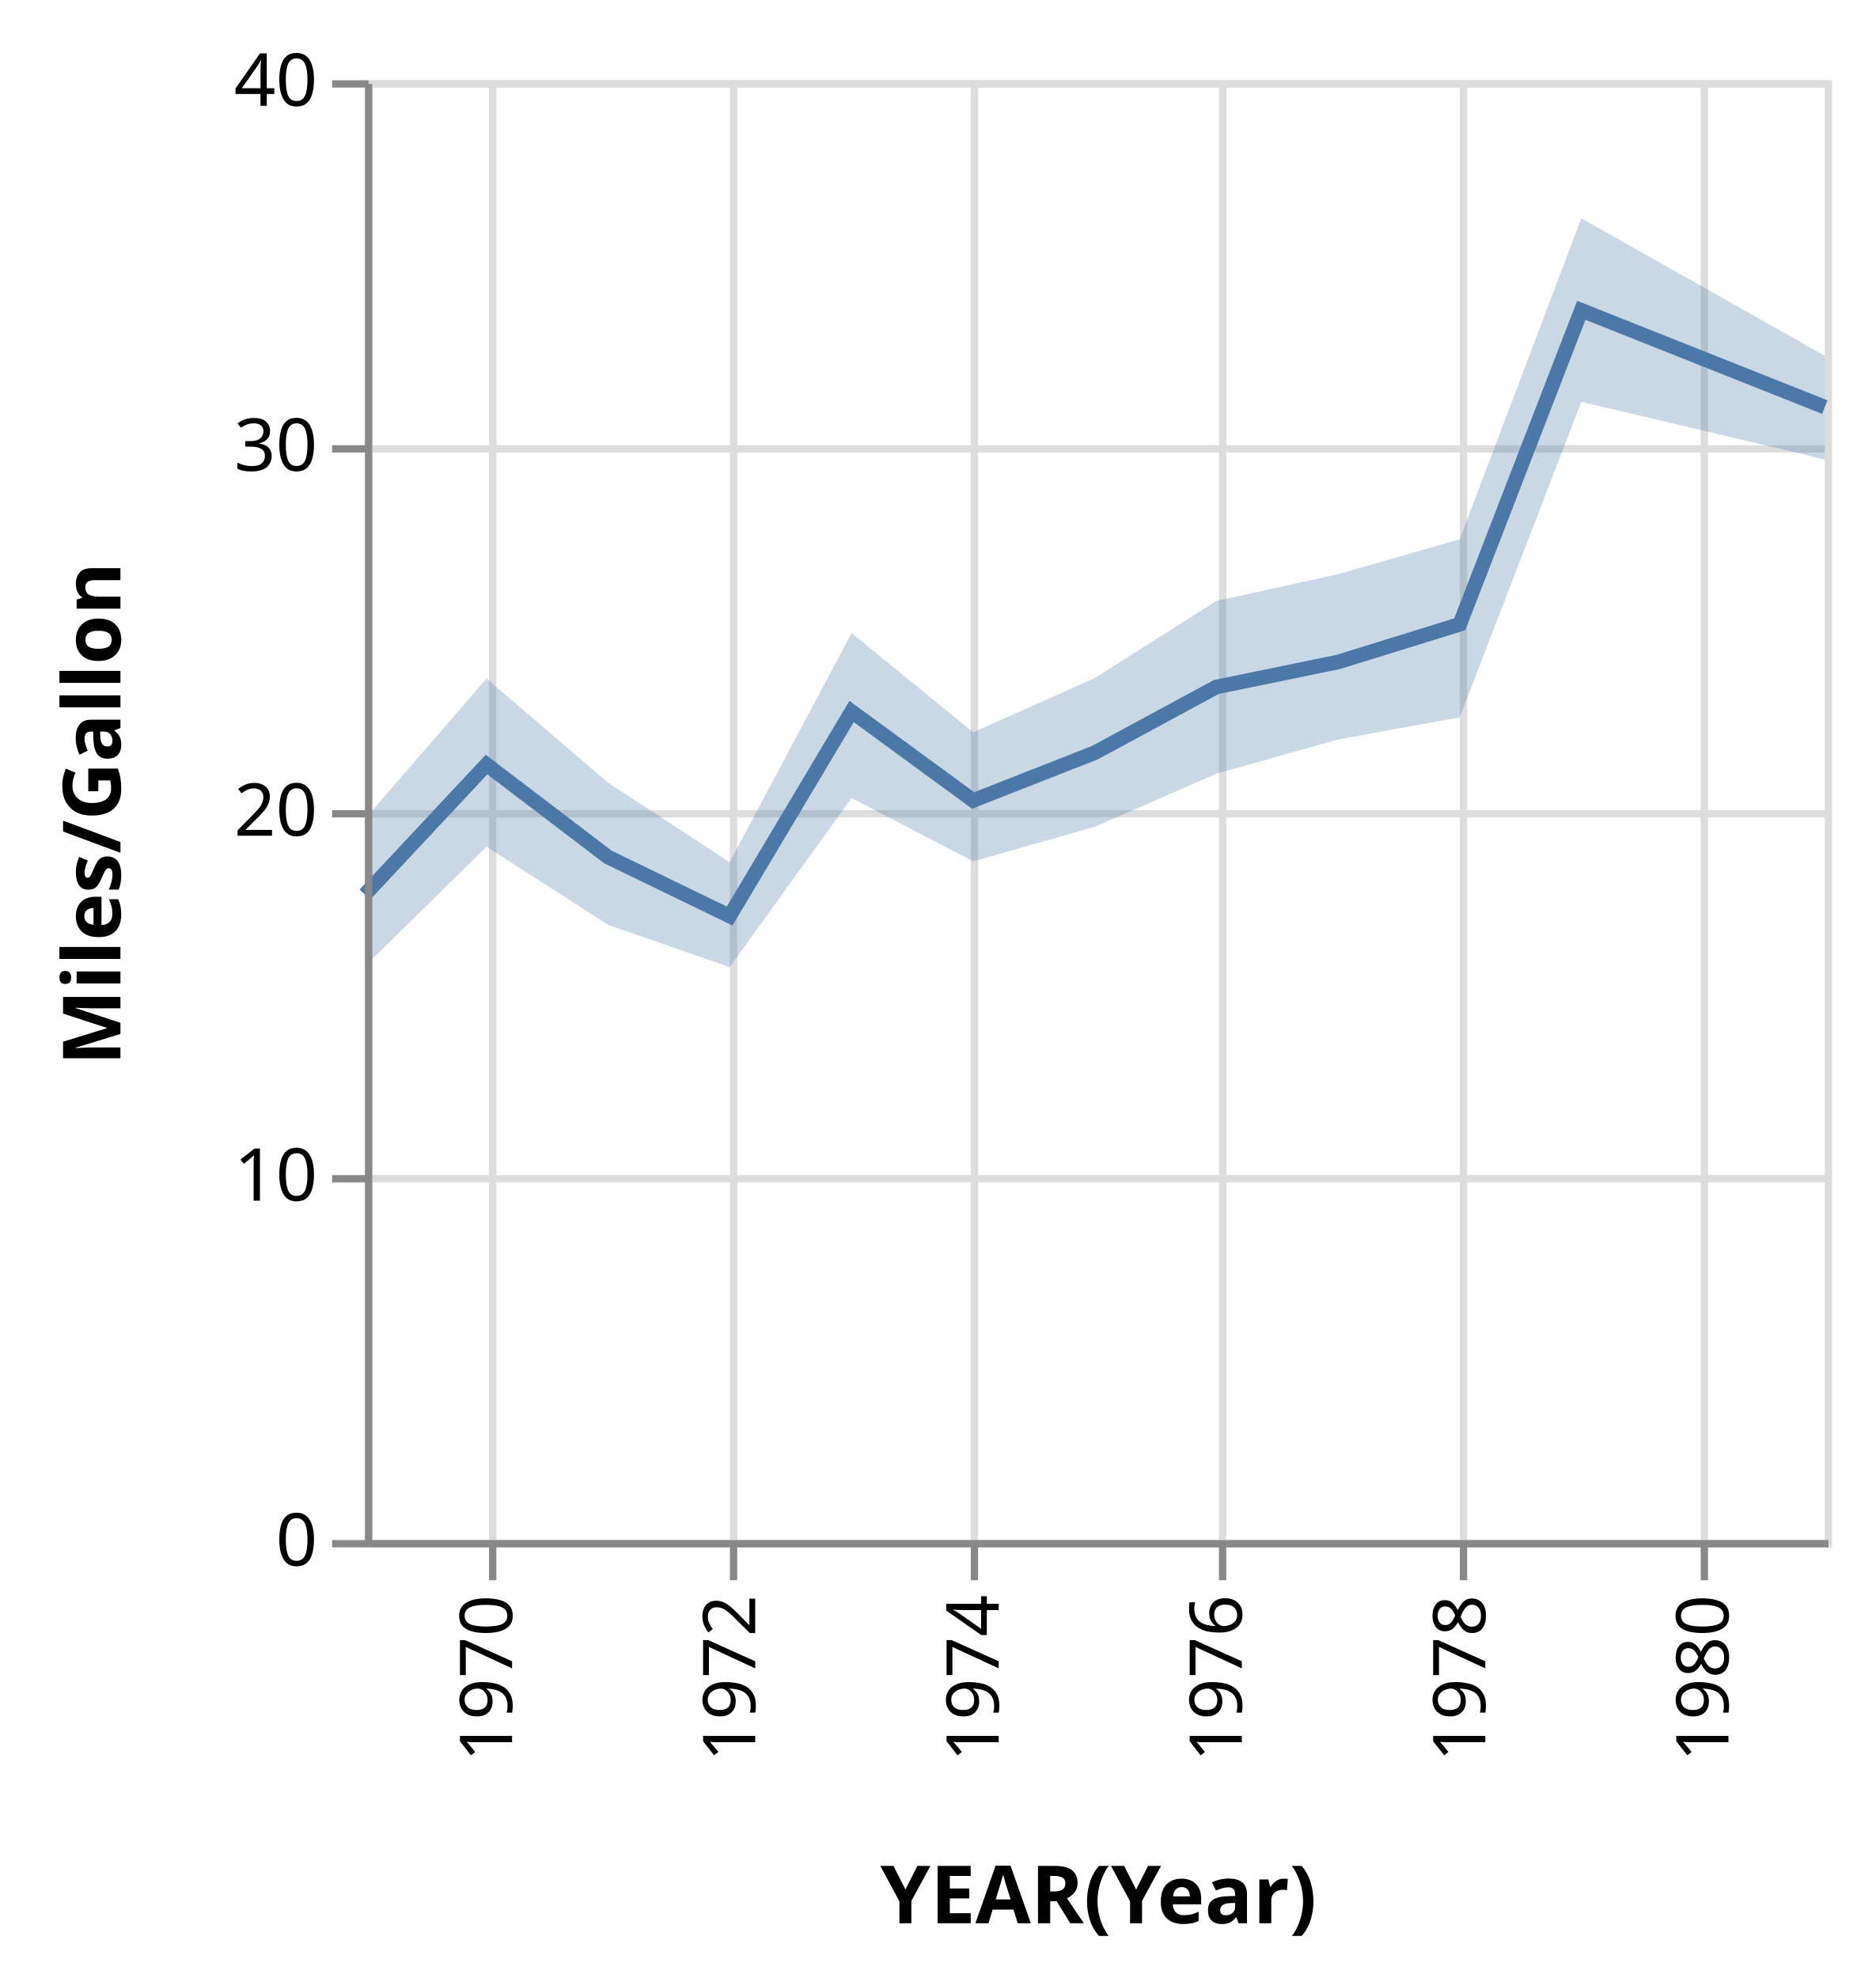
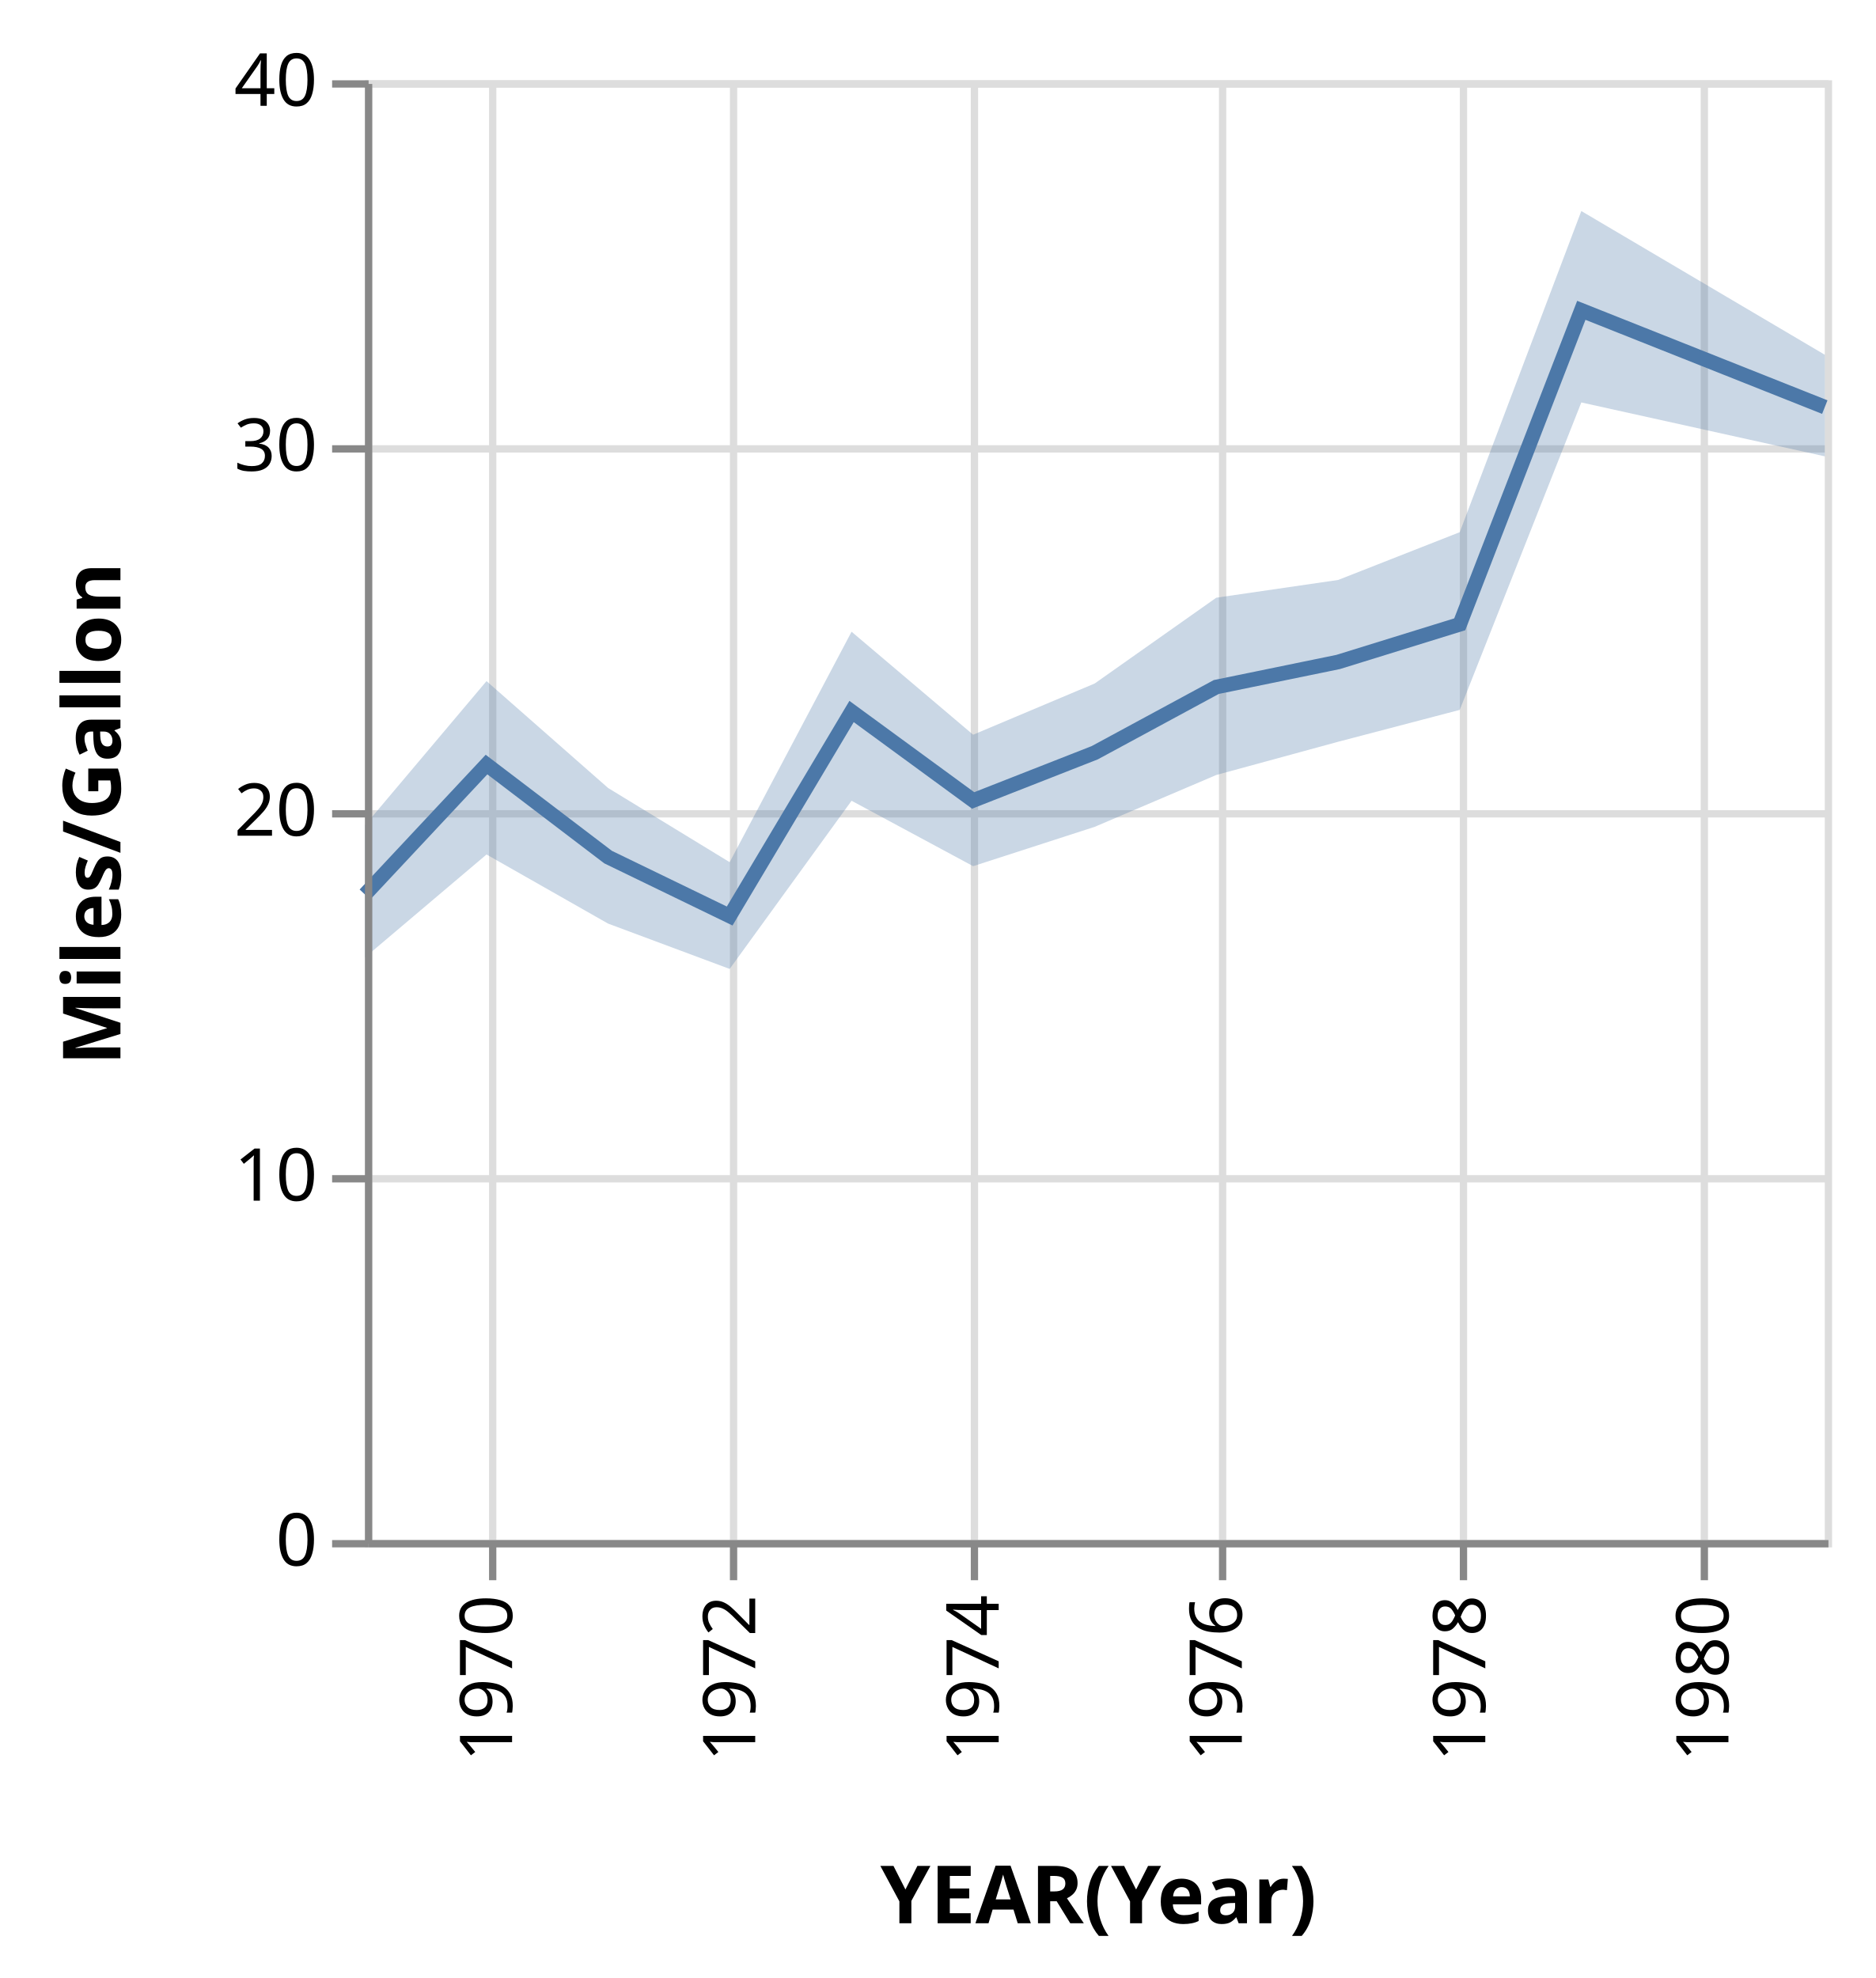
<svg xmlns="http://www.w3.org/2000/svg" class="marks" width="257" height="271" viewBox="0 0 257 271" version="1.1">
  <g transform="translate(50,11)">
    <g class="mark-group role-frame root">
      <g transform="translate(0,0)">
        <path class="background" d="M0.5,0.5h200v200h-200Z" style="fill: transparent; stroke: #ddd;" />
        <g>
          <g class="mark-group role-axis">
            <g transform="translate(0.5,200.5)">
              <path class="background" d="M0,0h0v0h0Z" style="pointer-events: none; fill: none;" />
              <g>
                <g class="mark-rule role-axis-grid" style="pointer-events: none;">
                  <line transform="translate(17,-200)" x2="0" y2="200" style="fill: none; stroke: #ddd; stroke-width: 1; stroke-dasharray: ; opacity: 1;" />
                  <line transform="translate(50,-200)" x2="0" y2="200" style="fill: none; stroke: #ddd; stroke-width: 1; stroke-dasharray: ; opacity: 1;" />
                  <line transform="translate(83,-200)" x2="0" y2="200" style="fill: none; stroke: #ddd; stroke-width: 1; stroke-dasharray: ; opacity: 1;" />
                  <line transform="translate(117,-200)" x2="0" y2="200" style="fill: none; stroke: #ddd; stroke-width: 1; stroke-dasharray: ; opacity: 1;" />
                  <line transform="translate(150,-200)" x2="0" y2="200" style="fill: none; stroke: #ddd; stroke-width: 1; stroke-dasharray: ; opacity: 1;" />
                  <line transform="translate(183,-200)" x2="0" y2="200" style="fill: none; stroke: #ddd; stroke-width: 1; stroke-dasharray: ; opacity: 1;" />
                </g>
              </g>
            </g>
          </g>
          <g class="mark-group role-axis">
            <g transform="translate(0.5,0.5)">
              <path class="background" d="M0,0h0v0h0Z" style="pointer-events: none; fill: none;" />
              <g>
                <g class="mark-rule role-axis-grid" style="pointer-events: none;">
                  <line transform="translate(0,200)" x2="200" y2="0" style="fill: none; stroke: #ddd; stroke-width: 1; stroke-dasharray: ; opacity: 1;" />
                  <line transform="translate(0,150)" x2="200" y2="0" style="fill: none; stroke: #ddd; stroke-width: 1; stroke-dasharray: ; opacity: 1;" />
                  <line transform="translate(0,100)" x2="200" y2="0" style="fill: none; stroke: #ddd; stroke-width: 1; stroke-dasharray: ; opacity: 1;" />
                  <line transform="translate(0,50)" x2="200" y2="0" style="fill: none; stroke: #ddd; stroke-width: 1; stroke-dasharray: ; opacity: 1;" />
                  <line transform="translate(0,0)" x2="200" y2="0" style="fill: none; stroke: #ddd; stroke-width: 1; stroke-dasharray: ; opacity: 1;" />
                </g>
              </g>
            </g>
          </g>
          <g class="mark-area role-mark layer_0_marks">
-             <path d="M200,51.936L166.644,44.048L149.989,87.276L133.333,90.306L116.632,95.002L99.977,102.283L83.322,107.004L66.667,98.333L49.966,121.503L33.311,115.714L16.655,105L0,121.384L0,101.207L16.655,81.96L33.311,96.246L49.966,107.125L66.667,75.741L83.322,89.329L99.977,81.908L116.632,71.339L133.333,67.665L149.989,62.879L166.644,18.913L200,37.74Z" style="fill: #4c78a8; opacity: 0.3;" />
+             <path d="M200,51.52L166.644,44.138L149.989,86.259L133.333,90.625L116.632,95.179L99.977,102.281L83.322,107.671L66.667,98.708L49.966,121.75L33.311,115.54L16.655,106.071L0,120.172L0,102.069L16.655,82.317L33.311,96.96L49.966,107.125L66.667,75.551L83.322,89.662L99.977,82.643L116.632,70.891L133.333,68.458L149.989,61.913L166.644,17.914L200,37.603Z" style="fill: #4c78a8; opacity: 0.3;" />
          </g>
          <g class="mark-line role-mark layer_1_marks">
            <path d="M200,44.775L166.644,31.517L149.989,74.534L133.333,79.694L116.632,83.125L99.977,92.132L83.322,98.667L66.667,86.481L49.966,114.5L33.311,106.429L16.655,93.75L0,111.552" style="fill: none; stroke: #4c78a8; stroke-width: 2;" />
          </g>
          <g class="mark-group role-axis">
            <g transform="translate(0.5,200.5)">
              <path class="background" d="M0,0h0v0h0Z" style="pointer-events: none; fill: none;" />
              <g>
                <g class="mark-rule role-axis-tick" style="pointer-events: none;">
                  <line transform="translate(17,0)" x2="0" y2="5" style="fill: none; stroke: #888; stroke-width: 1; opacity: 1;" />
                  <line transform="translate(50,0)" x2="0" y2="5" style="fill: none; stroke: #888; stroke-width: 1; opacity: 1;" />
                  <line transform="translate(83,0)" x2="0" y2="5" style="fill: none; stroke: #888; stroke-width: 1; opacity: 1;" />
                  <line transform="translate(117,0)" x2="0" y2="5" style="fill: none; stroke: #888; stroke-width: 1; opacity: 1;" />
                  <line transform="translate(150,0)" x2="0" y2="5" style="fill: none; stroke: #888; stroke-width: 1; opacity: 1;" />
                  <line transform="translate(183,0)" x2="0" y2="5" style="fill: none; stroke: #888; stroke-width: 1; opacity: 1;" />
                </g>
                <g class="mark-text role-axis-label" style="pointer-events: none;">
                  <text text-anchor="end" transform="translate(16.65526,7) rotate(270) translate(0,3)" style="font: 10px sans-serif; fill: #000; opacity: 1;">1970</text>
                  <text text-anchor="end" transform="translate(49.96578,7) rotate(270) translate(0,3)" style="font: 10px sans-serif; fill: #000; opacity: 1;">1972</text>
                  <text text-anchor="end" transform="translate(83.32193,7) rotate(270) translate(0,3)" style="font: 10px sans-serif; fill: #000; opacity: 1;">1974</text>
                  <text text-anchor="end" transform="translate(116.6324,7) rotate(270) translate(0,3)" style="font: 10px sans-serif; fill: #000; opacity: 1;">1976</text>
                  <text text-anchor="end" transform="translate(149.9886,7) rotate(270) translate(0,3)" style="font: 10px sans-serif; fill: #000; opacity: 1;">1978</text>
                  <text text-anchor="end" transform="translate(183.2991,7) rotate(270) translate(0,3)" style="font: 10px sans-serif; fill: #000; opacity: 1;">1980</text>
                </g>
                <g class="mark-rule role-axis-domain" style="pointer-events: none;">
                  <line transform="translate(0,0)" x2="200" y2="0" style="fill: none; stroke: #888; stroke-width: 1; opacity: 1;" />
                </g>
                <g class="mark-text role-axis-title" style="pointer-events: none;">
                  <text text-anchor="middle" transform="translate(100,52)" style="font: bold 11px sans-serif; fill: #000; opacity: 1;">YEAR(Year)</text>
                </g>
              </g>
            </g>
          </g>
          <g class="mark-group role-axis">
            <g transform="translate(0.5,0.5)">
              <path class="background" d="M0,0h0v0h0Z" style="pointer-events: none; fill: none;" />
              <g>
                <g class="mark-rule role-axis-tick" style="pointer-events: none;">
                  <line transform="translate(0,200)" x2="-5" y2="0" style="fill: none; stroke: #888; stroke-width: 1; opacity: 1;" />
                  <line transform="translate(0,150)" x2="-5" y2="0" style="fill: none; stroke: #888; stroke-width: 1; opacity: 1;" />
                  <line transform="translate(0,100)" x2="-5" y2="0" style="fill: none; stroke: #888; stroke-width: 1; opacity: 1;" />
                  <line transform="translate(0,50)" x2="-5" y2="0" style="fill: none; stroke: #888; stroke-width: 1; opacity: 1;" />
                  <line transform="translate(0,0)" x2="-5" y2="0" style="fill: none; stroke: #888; stroke-width: 1; opacity: 1;" />
                </g>
                <g class="mark-text role-axis-label" style="pointer-events: none;">
                  <text text-anchor="end" transform="translate(-7,203)" style="font: 10px sans-serif; fill: #000; opacity: 1;">0</text>
                  <text text-anchor="end" transform="translate(-7,153)" style="font: 10px sans-serif; fill: #000; opacity: 1;">10</text>
                  <text text-anchor="end" transform="translate(-7,103)" style="font: 10px sans-serif; fill: #000; opacity: 1;">20</text>
                  <text text-anchor="end" transform="translate(-7,53)" style="font: 10px sans-serif; fill: #000; opacity: 1;">30</text>
                  <text text-anchor="end" transform="translate(-7,3)" style="font: 10px sans-serif; fill: #000; opacity: 1;">40</text>
                </g>
                <g class="mark-rule role-axis-domain" style="pointer-events: none;">
                  <line transform="translate(0,200)" x2="0" y2="-200" style="fill: none; stroke: #888; stroke-width: 1; opacity: 1;" />
                </g>
                <g class="mark-text role-axis-title" style="pointer-events: none;">
                  <text text-anchor="middle" transform="translate(-32,100) rotate(-90) translate(0,-2)" style="font: bold 11px sans-serif; fill: #000; opacity: 1;">Miles/Gallon</text>
                </g>
              </g>
            </g>
          </g>
        </g>
      </g>
    </g>
  </g>
</svg>
